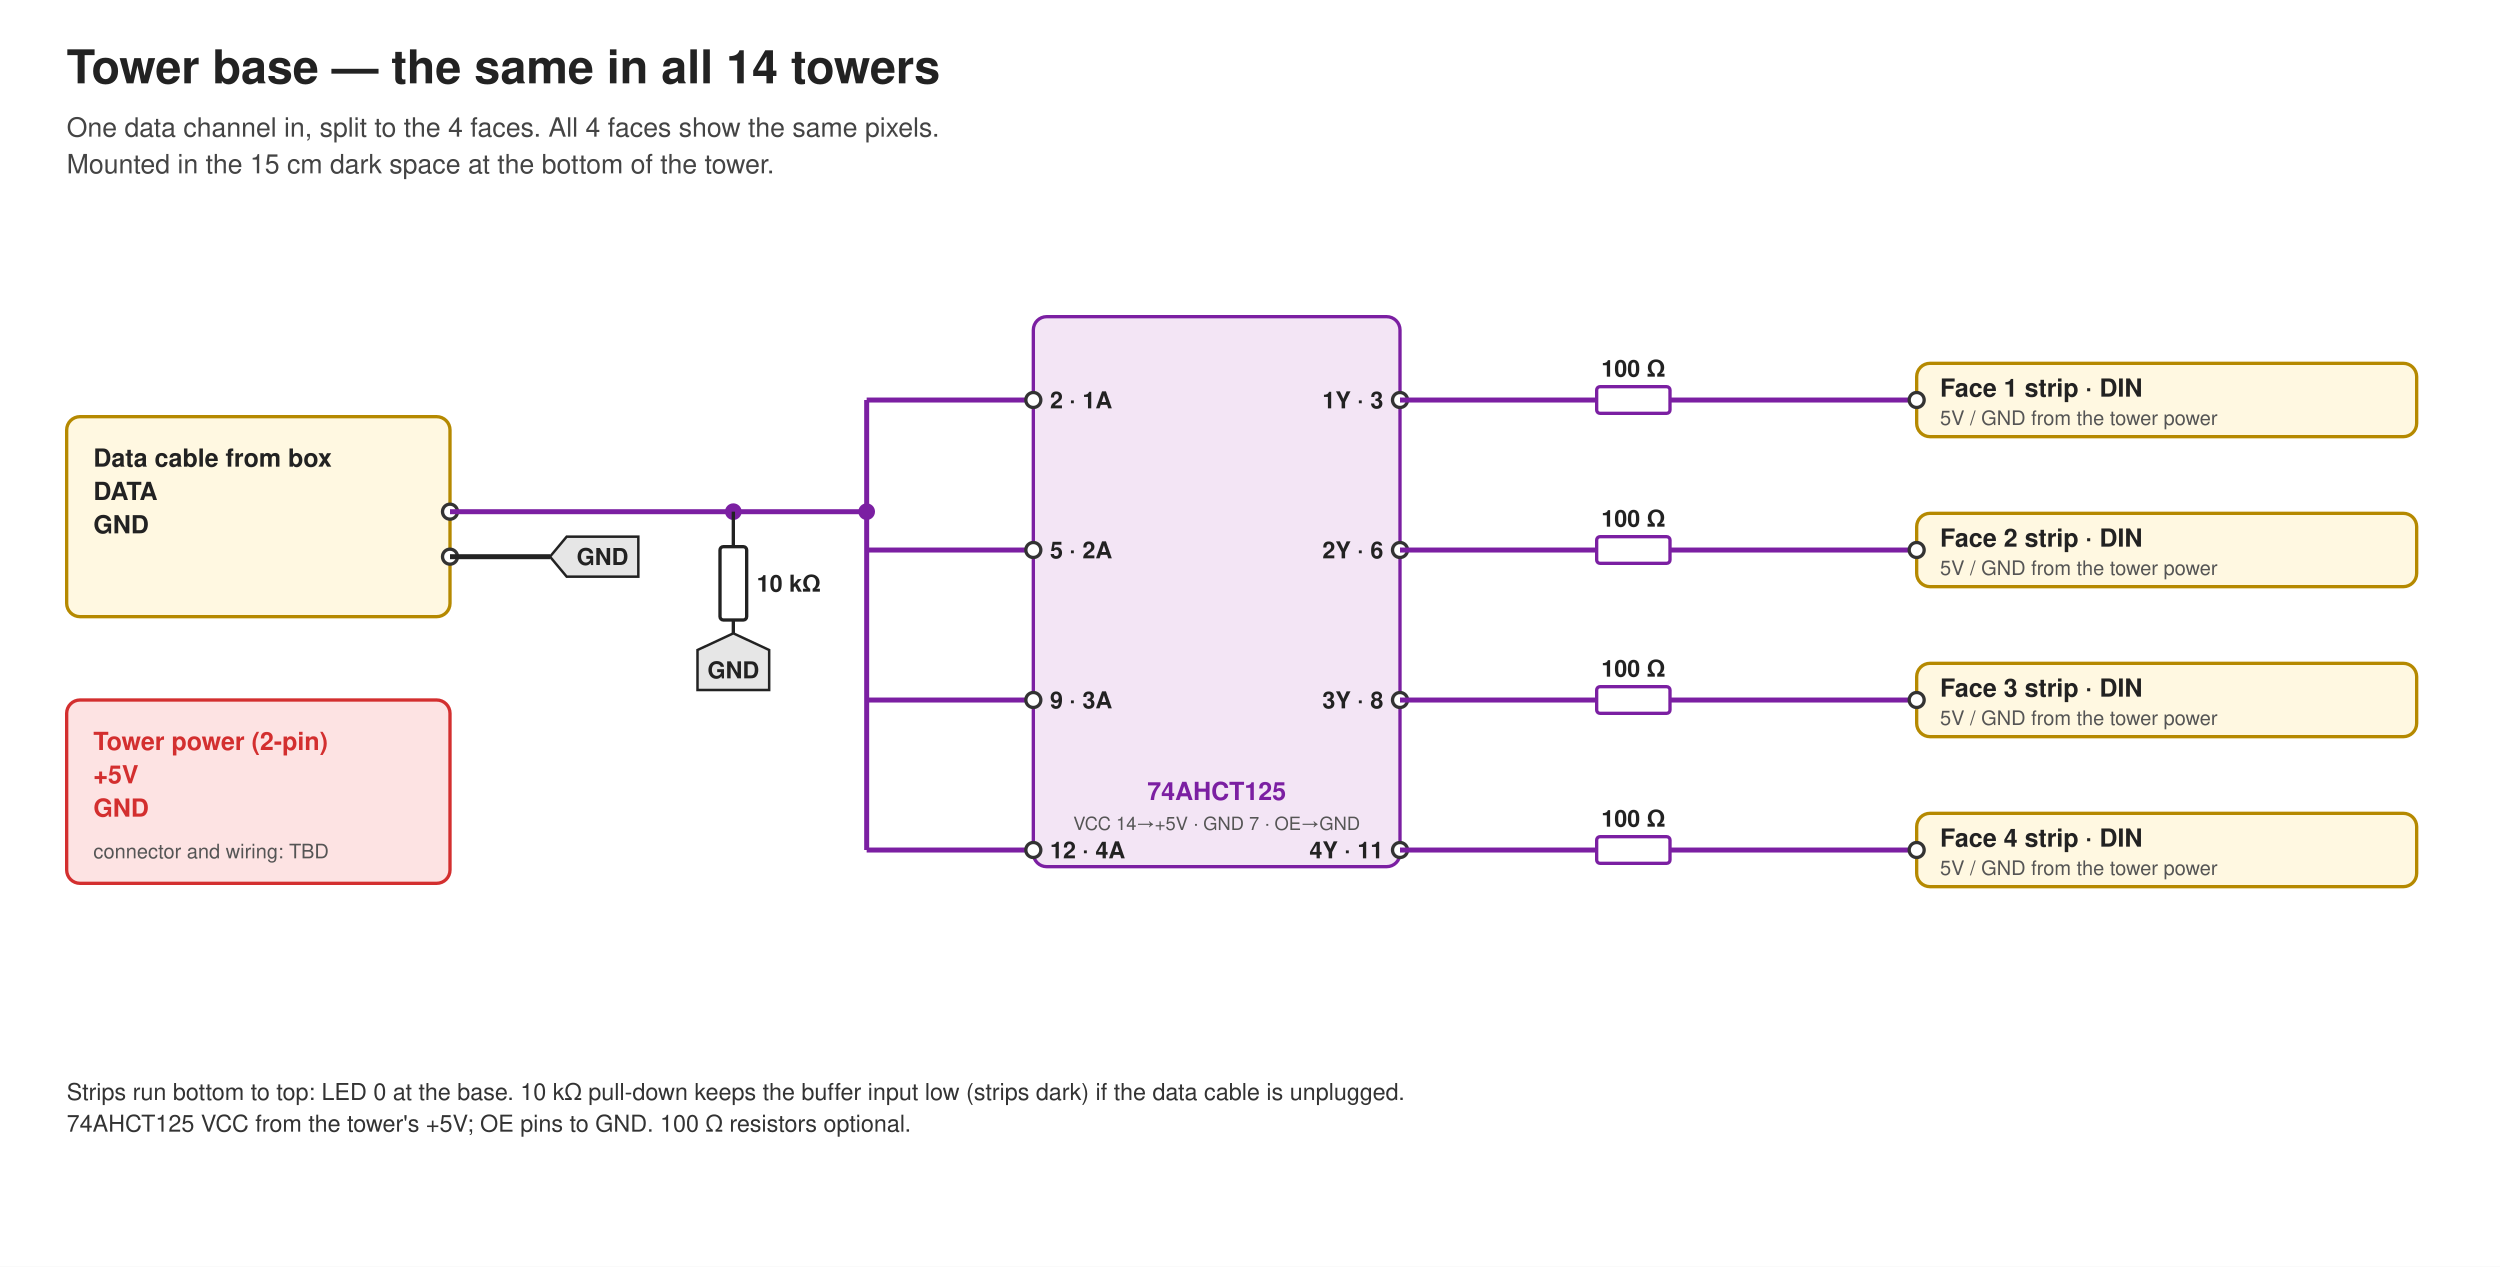
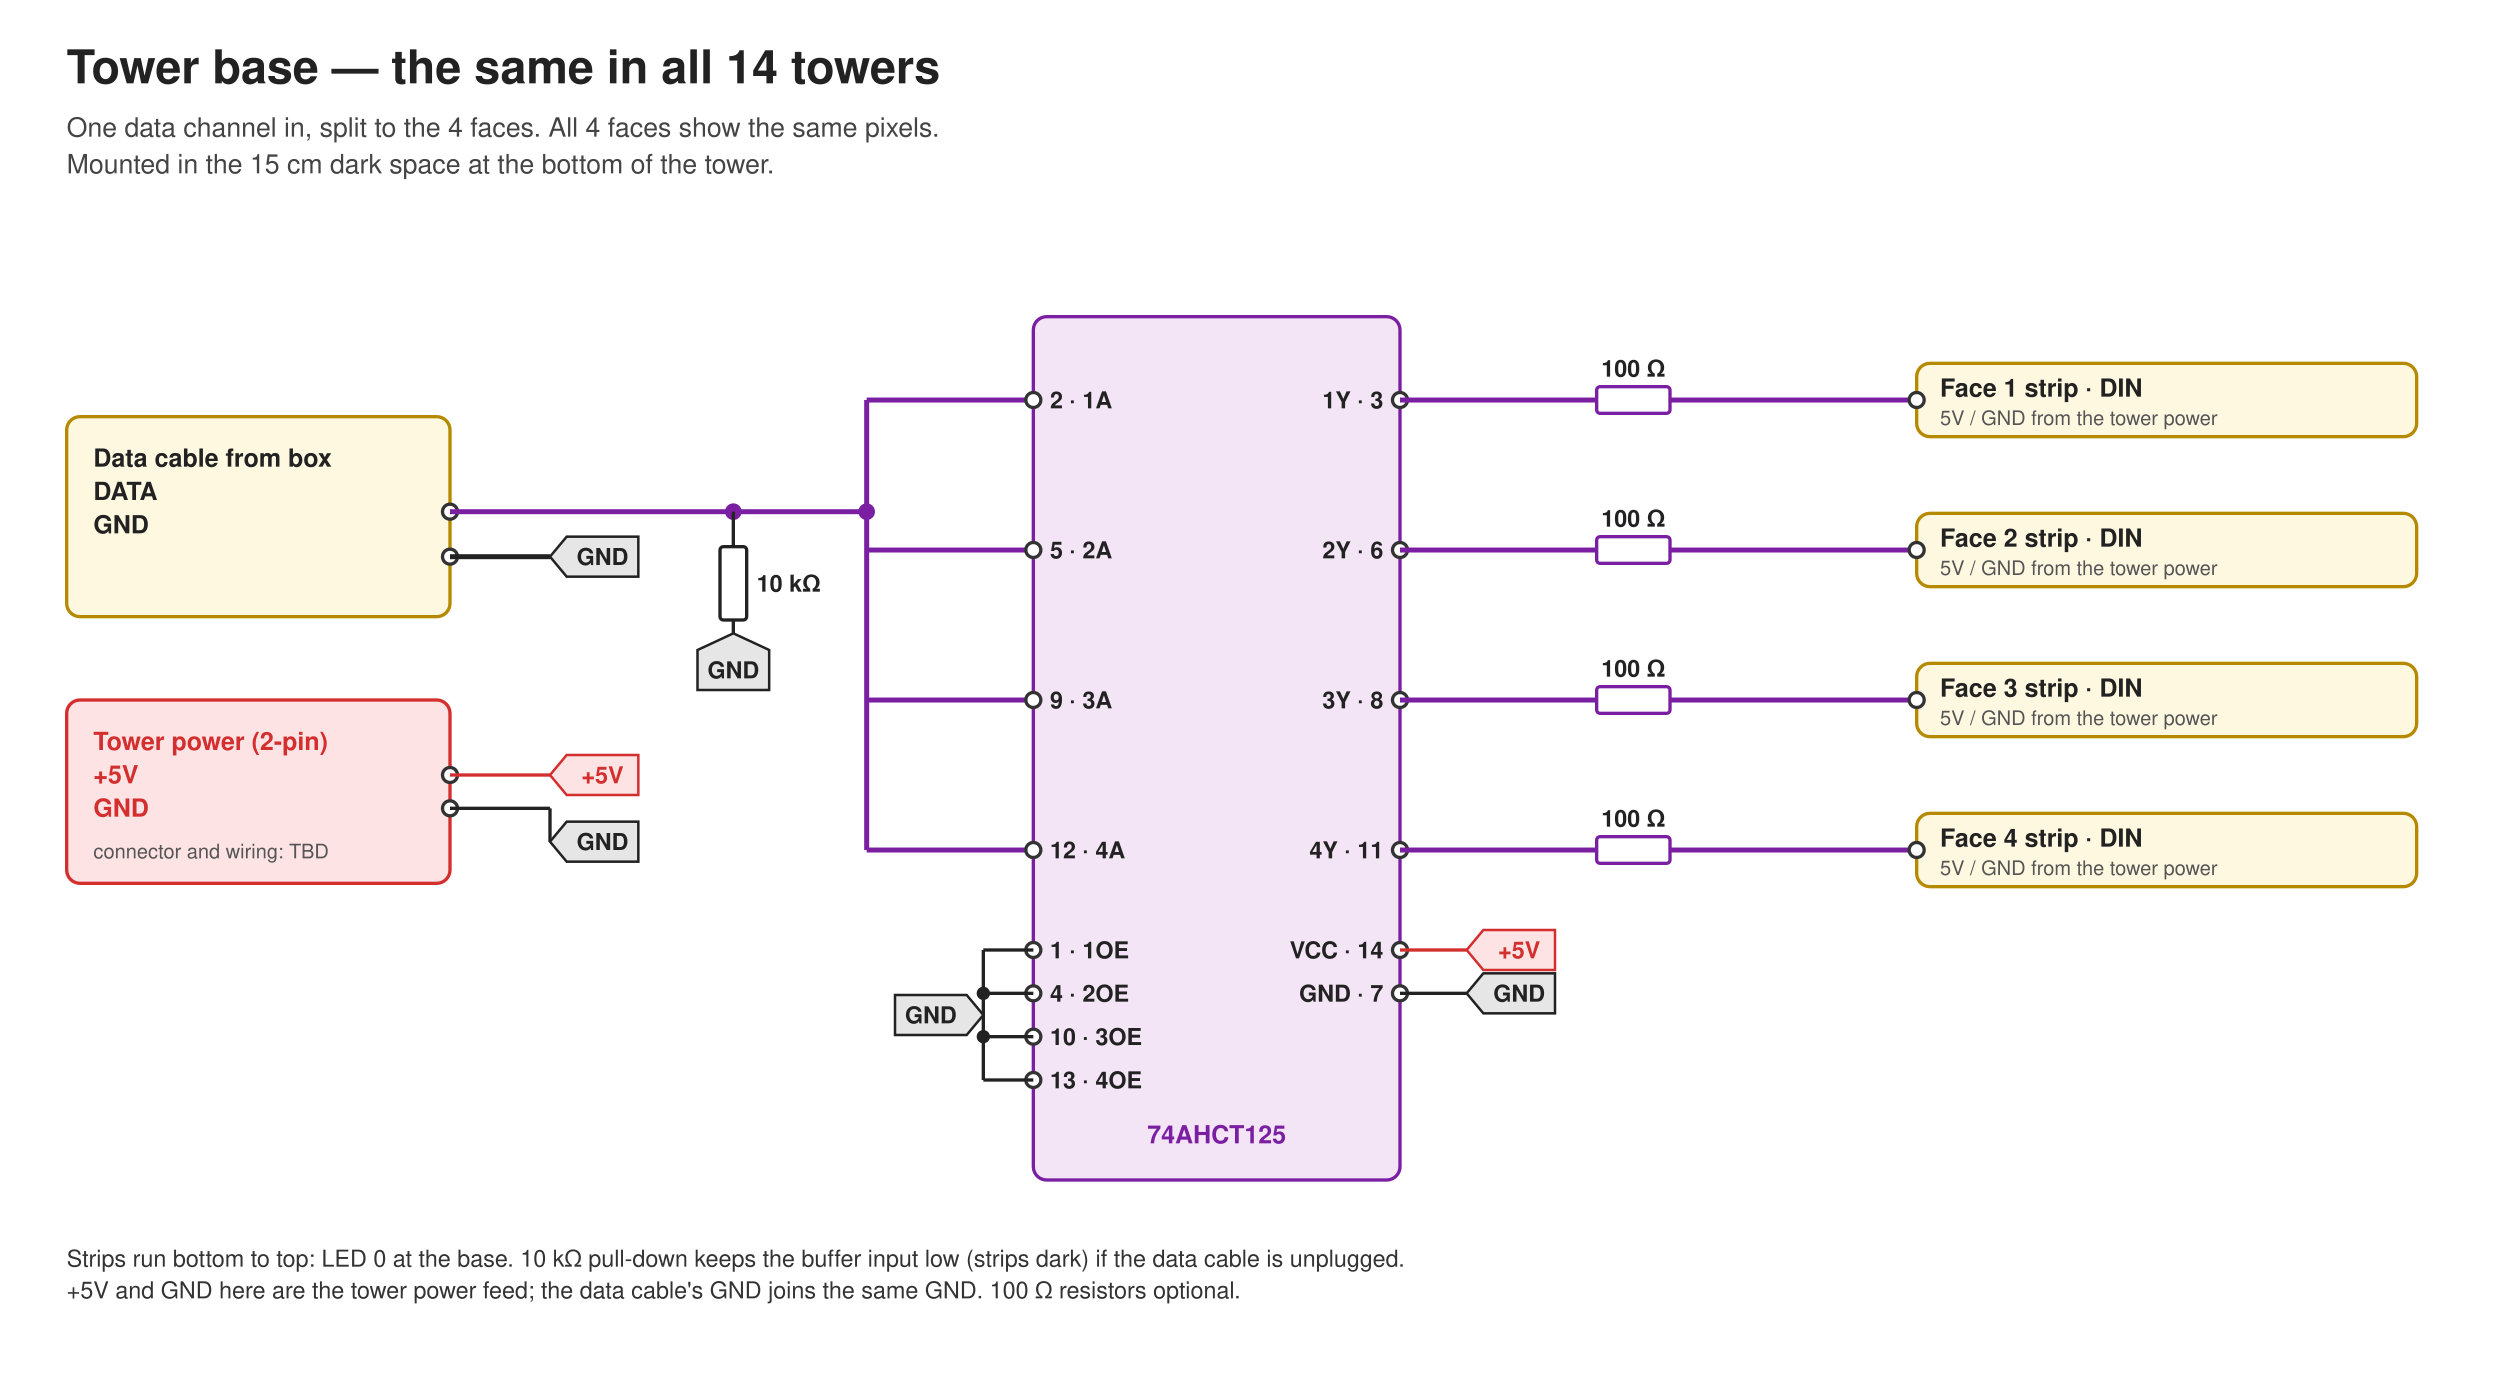
- <svg xmlns="http://www.w3.org/2000/svg" width="1500" height="760" viewBox="0 0 1500 760">
-   <rect x="0" y="0" width="1500" height="760" rx="0" fill="#ffffff" stroke="none" stroke-width="2" />
+ <svg xmlns="http://www.w3.org/2000/svg" width="1500" height="840" viewBox="0 0 1500 840">
+   <rect x="0" y="0" width="1500" height="840" rx="0" fill="#ffffff" stroke="none" stroke-width="2" />
  <text x="40" y="50" font-family="Helvetica, Arial, sans-serif" font-size="28" text-anchor="start" font-weight="bold" fill="#222">Tower base — the same in all 14 towers</text>
  <text x="40" y="82" font-family="Helvetica, Arial, sans-serif" font-size="16" text-anchor="start" font-weight="normal" fill="#444">One data channel in, split to the 4 faces. All 4 faces show the same pixels.</text>
  <text x="40" y="104" font-family="Helvetica, Arial, sans-serif" font-size="16" text-anchor="start" font-weight="normal" fill="#444">Mounted in the 15 cm dark space at the bottom of the tower.</text>
  <rect x="40" y="250" width="230" height="120" rx="8" fill="#fff8e1" stroke="#b58900" stroke-width="2" />
  <text x="56" y="280" font-family="Helvetica, Arial, sans-serif" font-size="15" text-anchor="start" font-weight="bold" fill="#222">Data cable from box</text>
  <text x="56" y="300" font-family="Helvetica, Arial, sans-serif" font-size="15" text-anchor="start" font-weight="bold" fill="#222">DATA</text>
  <text x="56" y="320" font-family="Helvetica, Arial, sans-serif" font-size="15" text-anchor="start" font-weight="bold" fill="#222">GND</text>
  <circle cx="270" cy="307" r="4.5" fill="#fff" stroke="#333" stroke-width="2" />
  <circle cx="270" cy="334" r="4.5" fill="#fff" stroke="#333" stroke-width="2" />
  <rect x="40" y="420" width="230" height="110" rx="8" fill="#fde3e3" stroke="#d32f2f" stroke-width="2" />
  <text x="56" y="450" font-family="Helvetica, Arial, sans-serif" font-size="15" text-anchor="start" font-weight="bold" fill="#d32f2f">Tower power (2-pin)</text>
  <text x="56" y="470" font-family="Helvetica, Arial, sans-serif" font-size="15" text-anchor="start" font-weight="bold" fill="#d32f2f">+5V</text>
  <text x="56" y="490" font-family="Helvetica, Arial, sans-serif" font-size="15" text-anchor="start" font-weight="bold" fill="#d32f2f">GND</text>
  <text x="56" y="515" font-family="Helvetica, Arial, sans-serif" font-size="12" text-anchor="start" font-weight="normal" fill="#555">connector and wiring: TBD</text>
+   <circle cx="270" cy="465" r="4.5" fill="#fff" stroke="#333" stroke-width="2" />
+   <circle cx="270" cy="485" r="4.5" fill="#fff" stroke="#333" stroke-width="2" />
+   <polyline points="270,465 330,465" fill="none" stroke="#d32f2f" stroke-width="2" stroke-linejoin="round" />
+   <polygon points="330,465 340,453 383,453 383,477 340,477" fill="#fde3e3" stroke="#d32f2f" stroke-width="1.5" />
+   <text x="361.5" y="470" font-family="Helvetica, Arial, sans-serif" font-size="14" text-anchor="middle" font-weight="bold" fill="#d32f2f">+5V</text>
+   <polyline points="270,485 330,485" fill="none" stroke="#222222" stroke-width="2" stroke-linejoin="round" />
+   <polyline points="330,485 330,505" fill="none" stroke="#222222" stroke-width="2" stroke-linejoin="round" />
+   <polygon points="330,505 340,493 383,493 383,517 340,517" fill="#e6e6e6" stroke="#222222" stroke-width="1.5" />
+   <text x="361.5" y="510" font-family="Helvetica, Arial, sans-serif" font-size="14" text-anchor="middle" font-weight="bold" fill="#222222">GND</text>
  <polyline points="270,334 330,334" fill="none" stroke="#222222" stroke-width="3" stroke-linejoin="round" />
  <polygon points="330,334 340,322 383,322 383,346 340,346" fill="#e6e6e6" stroke="#222222" stroke-width="1.5" />
  <text x="361.5" y="339" font-family="Helvetica, Arial, sans-serif" font-size="14" text-anchor="middle" font-weight="bold" fill="#222222">GND</text>
  <polyline points="270,307 520,307" fill="none" stroke="#7b1fa2" stroke-width="3" stroke-linejoin="round" />
  <circle cx="440" cy="307" r="5" fill="#7b1fa2" />
  <polyline points="440,307 440,380" fill="none" stroke="#222222" stroke-width="2" stroke-linejoin="round" />
  <rect x="432" y="328" width="16" height="44" rx="2" fill="#fff" stroke="#222222" stroke-width="2" />
  <text x="454" y="355" font-family="Helvetica, Arial, sans-serif" font-size="14" text-anchor="start" font-weight="bold" fill="#222">10 kΩ</text>
  <polygon points="440,380 461.5,390 461.5,414 418.5,414 418.5,390" fill="#e6e6e6" stroke="#222222" stroke-width="1.5" />
  <text x="440" y="407" font-family="Helvetica, Arial, sans-serif" font-size="14" text-anchor="middle" font-weight="bold" fill="#222222">GND</text>
  <polyline points="520,240 520,510" fill="none" stroke="#7b1fa2" stroke-width="3" stroke-linejoin="round" />
  <polyline points="520,240 620,240" fill="none" stroke="#7b1fa2" stroke-width="3" stroke-linejoin="round" />
  <polyline points="520,330 620,330" fill="none" stroke="#7b1fa2" stroke-width="3" stroke-linejoin="round" />
  <polyline points="520,420 620,420" fill="none" stroke="#7b1fa2" stroke-width="3" stroke-linejoin="round" />
  <polyline points="520,510 620,510" fill="none" stroke="#7b1fa2" stroke-width="3" stroke-linejoin="round" />
  <circle cx="520" cy="307" r="5" fill="#7b1fa2" />
-   <rect x="620" y="190" width="220" height="330" rx="8" fill="#f3e5f5" stroke="#7b1fa2" stroke-width="2" />
+   <rect x="620" y="190" width="220" height="518" rx="8" fill="#f3e5f5" stroke="#7b1fa2" stroke-width="2" />
  <circle cx="620" cy="240" r="4.5" fill="#fff" stroke="#333" stroke-width="2" />
  <text x="630" y="245" font-family="Helvetica, Arial, sans-serif" font-size="14" text-anchor="start" font-weight="bold" fill="#222">2 · 1A</text>
  <circle cx="840" cy="240" r="4.5" fill="#fff" stroke="#333" stroke-width="2" />
  <text x="830" y="245" font-family="Helvetica, Arial, sans-serif" font-size="14" text-anchor="end" font-weight="bold" fill="#222">1Y · 3</text>
  <circle cx="620" cy="330" r="4.5" fill="#fff" stroke="#333" stroke-width="2" />
  <text x="630" y="335" font-family="Helvetica, Arial, sans-serif" font-size="14" text-anchor="start" font-weight="bold" fill="#222">5 · 2A</text>
  <circle cx="840" cy="330" r="4.5" fill="#fff" stroke="#333" stroke-width="2" />
  <text x="830" y="335" font-family="Helvetica, Arial, sans-serif" font-size="14" text-anchor="end" font-weight="bold" fill="#222">2Y · 6</text>
  <circle cx="620" cy="420" r="4.5" fill="#fff" stroke="#333" stroke-width="2" />
  <text x="630" y="425" font-family="Helvetica, Arial, sans-serif" font-size="14" text-anchor="start" font-weight="bold" fill="#222">9 · 3A</text>
  <circle cx="840" cy="420" r="4.5" fill="#fff" stroke="#333" stroke-width="2" />
  <text x="830" y="425" font-family="Helvetica, Arial, sans-serif" font-size="14" text-anchor="end" font-weight="bold" fill="#222">3Y · 8</text>
  <circle cx="620" cy="510" r="4.5" fill="#fff" stroke="#333" stroke-width="2" />
  <text x="630" y="515" font-family="Helvetica, Arial, sans-serif" font-size="14" text-anchor="start" font-weight="bold" fill="#222">12 · 4A</text>
  <circle cx="840" cy="510" r="4.5" fill="#fff" stroke="#333" stroke-width="2" />
  <text x="830" y="515" font-family="Helvetica, Arial, sans-serif" font-size="14" text-anchor="end" font-weight="bold" fill="#222">4Y · 11</text>
-   <text x="730.0" y="480" font-family="Helvetica, Arial, sans-serif" font-size="15" text-anchor="middle" font-weight="bold" fill="#7b1fa2">74AHCT125</text>
-   <text x="730.0" y="498" font-family="Helvetica, Arial, sans-serif" font-size="11" text-anchor="middle" font-weight="normal" fill="#555">VCC 14→+5V · GND 7 · OE→GND</text>
+   <circle cx="620" cy="570" r="4.5" fill="#fff" stroke="#333" stroke-width="2" />
+   <text x="630" y="575" font-family="Helvetica, Arial, sans-serif" font-size="14" text-anchor="start" font-weight="bold" fill="#222">1 · 1OE</text>
+   <polyline points="620,570 590,570" fill="none" stroke="#222222" stroke-width="2" stroke-linejoin="round" />
+   <circle cx="620" cy="596" r="4.5" fill="#fff" stroke="#333" stroke-width="2" />
+   <text x="630" y="601" font-family="Helvetica, Arial, sans-serif" font-size="14" text-anchor="start" font-weight="bold" fill="#222">4 · 2OE</text>
+   <polyline points="620,596 590,596" fill="none" stroke="#222222" stroke-width="2" stroke-linejoin="round" />
+   <circle cx="590" cy="596" r="4" fill="#222222" />
+   <circle cx="620" cy="622" r="4.5" fill="#fff" stroke="#333" stroke-width="2" />
+   <text x="630" y="627" font-family="Helvetica, Arial, sans-serif" font-size="14" text-anchor="start" font-weight="bold" fill="#222">10 · 3OE</text>
+   <polyline points="620,622 590,622" fill="none" stroke="#222222" stroke-width="2" stroke-linejoin="round" />
+   <circle cx="590" cy="622" r="4" fill="#222222" />
+   <circle cx="620" cy="648" r="4.5" fill="#fff" stroke="#333" stroke-width="2" />
+   <text x="630" y="653" font-family="Helvetica, Arial, sans-serif" font-size="14" text-anchor="start" font-weight="bold" fill="#222">13 · 4OE</text>
+   <polyline points="620,648 590,648" fill="none" stroke="#222222" stroke-width="2" stroke-linejoin="round" />
+   <polyline points="590,570 590,648" fill="none" stroke="#222222" stroke-width="2" stroke-linejoin="round" />
+   <polygon points="590,609.0 580,597.0 537,597.0 537,621.0 580,621.0" fill="#e6e6e6" stroke="#222222" stroke-width="1.5" />
+   <text x="558.5" y="614.0" font-family="Helvetica, Arial, sans-serif" font-size="14" text-anchor="middle" font-weight="bold" fill="#222222">GND</text>
+   <circle cx="840" cy="570" r="4.5" fill="#fff" stroke="#333" stroke-width="2" />
+   <text x="830" y="575" font-family="Helvetica, Arial, sans-serif" font-size="14" text-anchor="end" font-weight="bold" fill="#222">VCC · 14</text>
+   <polyline points="840,570 880,570" fill="none" stroke="#d32f2f" stroke-width="2" stroke-linejoin="round" />
+   <polygon points="880,570 890,558 933,558 933,582 890,582" fill="#fde3e3" stroke="#d32f2f" stroke-width="1.5" />
+   <text x="911.5" y="575" font-family="Helvetica, Arial, sans-serif" font-size="14" text-anchor="middle" font-weight="bold" fill="#d32f2f">+5V</text>
+   <circle cx="840" cy="596" r="4.5" fill="#fff" stroke="#333" stroke-width="2" />
+   <text x="830" y="601" font-family="Helvetica, Arial, sans-serif" font-size="14" text-anchor="end" font-weight="bold" fill="#222">GND · 7</text>
+   <polyline points="840,596 880,596" fill="none" stroke="#222222" stroke-width="2" stroke-linejoin="round" />
+   <polygon points="880,596 890,584 933,584 933,608 890,608" fill="#e6e6e6" stroke="#222222" stroke-width="1.5" />
+   <text x="911.5" y="601" font-family="Helvetica, Arial, sans-serif" font-size="14" text-anchor="middle" font-weight="bold" fill="#222222">GND</text>
+   <text x="730.0" y="686" font-family="Helvetica, Arial, sans-serif" font-size="15" text-anchor="middle" font-weight="bold" fill="#7b1fa2">74AHCT125</text>
  <polyline points="840,240 1150,240" fill="none" stroke="#7b1fa2" stroke-width="3" stroke-linejoin="round" />
  <rect x="958" y="232" width="44" height="16" rx="2" fill="#fff" stroke="#7b1fa2" stroke-width="2" />
  <text x="980" y="226" font-family="Helvetica, Arial, sans-serif" font-size="14" text-anchor="middle" font-weight="bold" fill="#222">100 Ω</text>
  <rect x="1150" y="218" width="300" height="44" rx="8" fill="#fff8e1" stroke="#b58900" stroke-width="2" />
  <circle cx="1150" cy="240" r="4.5" fill="#fff" stroke="#333" stroke-width="2" />
  <text x="1164" y="238" font-family="Helvetica, Arial, sans-serif" font-size="15" text-anchor="start" font-weight="bold" fill="#222">Face 1 strip · DIN</text>
  <text x="1164" y="255" font-family="Helvetica, Arial, sans-serif" font-size="12" text-anchor="start" font-weight="normal" fill="#555">5V / GND from the tower power</text>
  <polyline points="840,330 1150,330" fill="none" stroke="#7b1fa2" stroke-width="3" stroke-linejoin="round" />
  <rect x="958" y="322" width="44" height="16" rx="2" fill="#fff" stroke="#7b1fa2" stroke-width="2" />
  <text x="980" y="316" font-family="Helvetica, Arial, sans-serif" font-size="14" text-anchor="middle" font-weight="bold" fill="#222">100 Ω</text>
  <rect x="1150" y="308" width="300" height="44" rx="8" fill="#fff8e1" stroke="#b58900" stroke-width="2" />
  <circle cx="1150" cy="330" r="4.5" fill="#fff" stroke="#333" stroke-width="2" />
  <text x="1164" y="328" font-family="Helvetica, Arial, sans-serif" font-size="15" text-anchor="start" font-weight="bold" fill="#222">Face 2 strip · DIN</text>
  <text x="1164" y="345" font-family="Helvetica, Arial, sans-serif" font-size="12" text-anchor="start" font-weight="normal" fill="#555">5V / GND from the tower power</text>
  <polyline points="840,420 1150,420" fill="none" stroke="#7b1fa2" stroke-width="3" stroke-linejoin="round" />
  <rect x="958" y="412" width="44" height="16" rx="2" fill="#fff" stroke="#7b1fa2" stroke-width="2" />
  <text x="980" y="406" font-family="Helvetica, Arial, sans-serif" font-size="14" text-anchor="middle" font-weight="bold" fill="#222">100 Ω</text>
  <rect x="1150" y="398" width="300" height="44" rx="8" fill="#fff8e1" stroke="#b58900" stroke-width="2" />
  <circle cx="1150" cy="420" r="4.5" fill="#fff" stroke="#333" stroke-width="2" />
  <text x="1164" y="418" font-family="Helvetica, Arial, sans-serif" font-size="15" text-anchor="start" font-weight="bold" fill="#222">Face 3 strip · DIN</text>
  <text x="1164" y="435" font-family="Helvetica, Arial, sans-serif" font-size="12" text-anchor="start" font-weight="normal" fill="#555">5V / GND from the tower power</text>
  <polyline points="840,510 1150,510" fill="none" stroke="#7b1fa2" stroke-width="3" stroke-linejoin="round" />
  <rect x="958" y="502" width="44" height="16" rx="2" fill="#fff" stroke="#7b1fa2" stroke-width="2" />
  <text x="980" y="496" font-family="Helvetica, Arial, sans-serif" font-size="14" text-anchor="middle" font-weight="bold" fill="#222">100 Ω</text>
  <rect x="1150" y="488" width="300" height="44" rx="8" fill="#fff8e1" stroke="#b58900" stroke-width="2" />
  <circle cx="1150" cy="510" r="4.5" fill="#fff" stroke="#333" stroke-width="2" />
  <text x="1164" y="508" font-family="Helvetica, Arial, sans-serif" font-size="15" text-anchor="start" font-weight="bold" fill="#222">Face 4 strip · DIN</text>
  <text x="1164" y="525" font-family="Helvetica, Arial, sans-serif" font-size="12" text-anchor="start" font-weight="normal" fill="#555">5V / GND from the tower power</text>
-   <text x="40" y="660" font-family="Helvetica, Arial, sans-serif" font-size="14" text-anchor="start" font-weight="normal" fill="#333">Strips run bottom to top: LED 0 at the base. 10 kΩ pull-down keeps the buffer input low (strips dark) if the data cable is unplugged.</text>
-   <text x="40" y="679" font-family="Helvetica, Arial, sans-serif" font-size="14" text-anchor="start" font-weight="normal" fill="#333">74AHCT125 VCC from the tower's +5V; OE pins to GND. 100 Ω resistors optional.</text>
+   <text x="40" y="760" font-family="Helvetica, Arial, sans-serif" font-size="14" text-anchor="start" font-weight="normal" fill="#333">Strips run bottom to top: LED 0 at the base. 10 kΩ pull-down keeps the buffer input low (strips dark) if the data cable is unplugged.</text>
+   <text x="40" y="779" font-family="Helvetica, Arial, sans-serif" font-size="14" text-anchor="start" font-weight="normal" fill="#333">+5V and GND here are the tower power feed; the data cable's GND joins the same GND. 100 Ω resistors optional.</text>
</svg>
